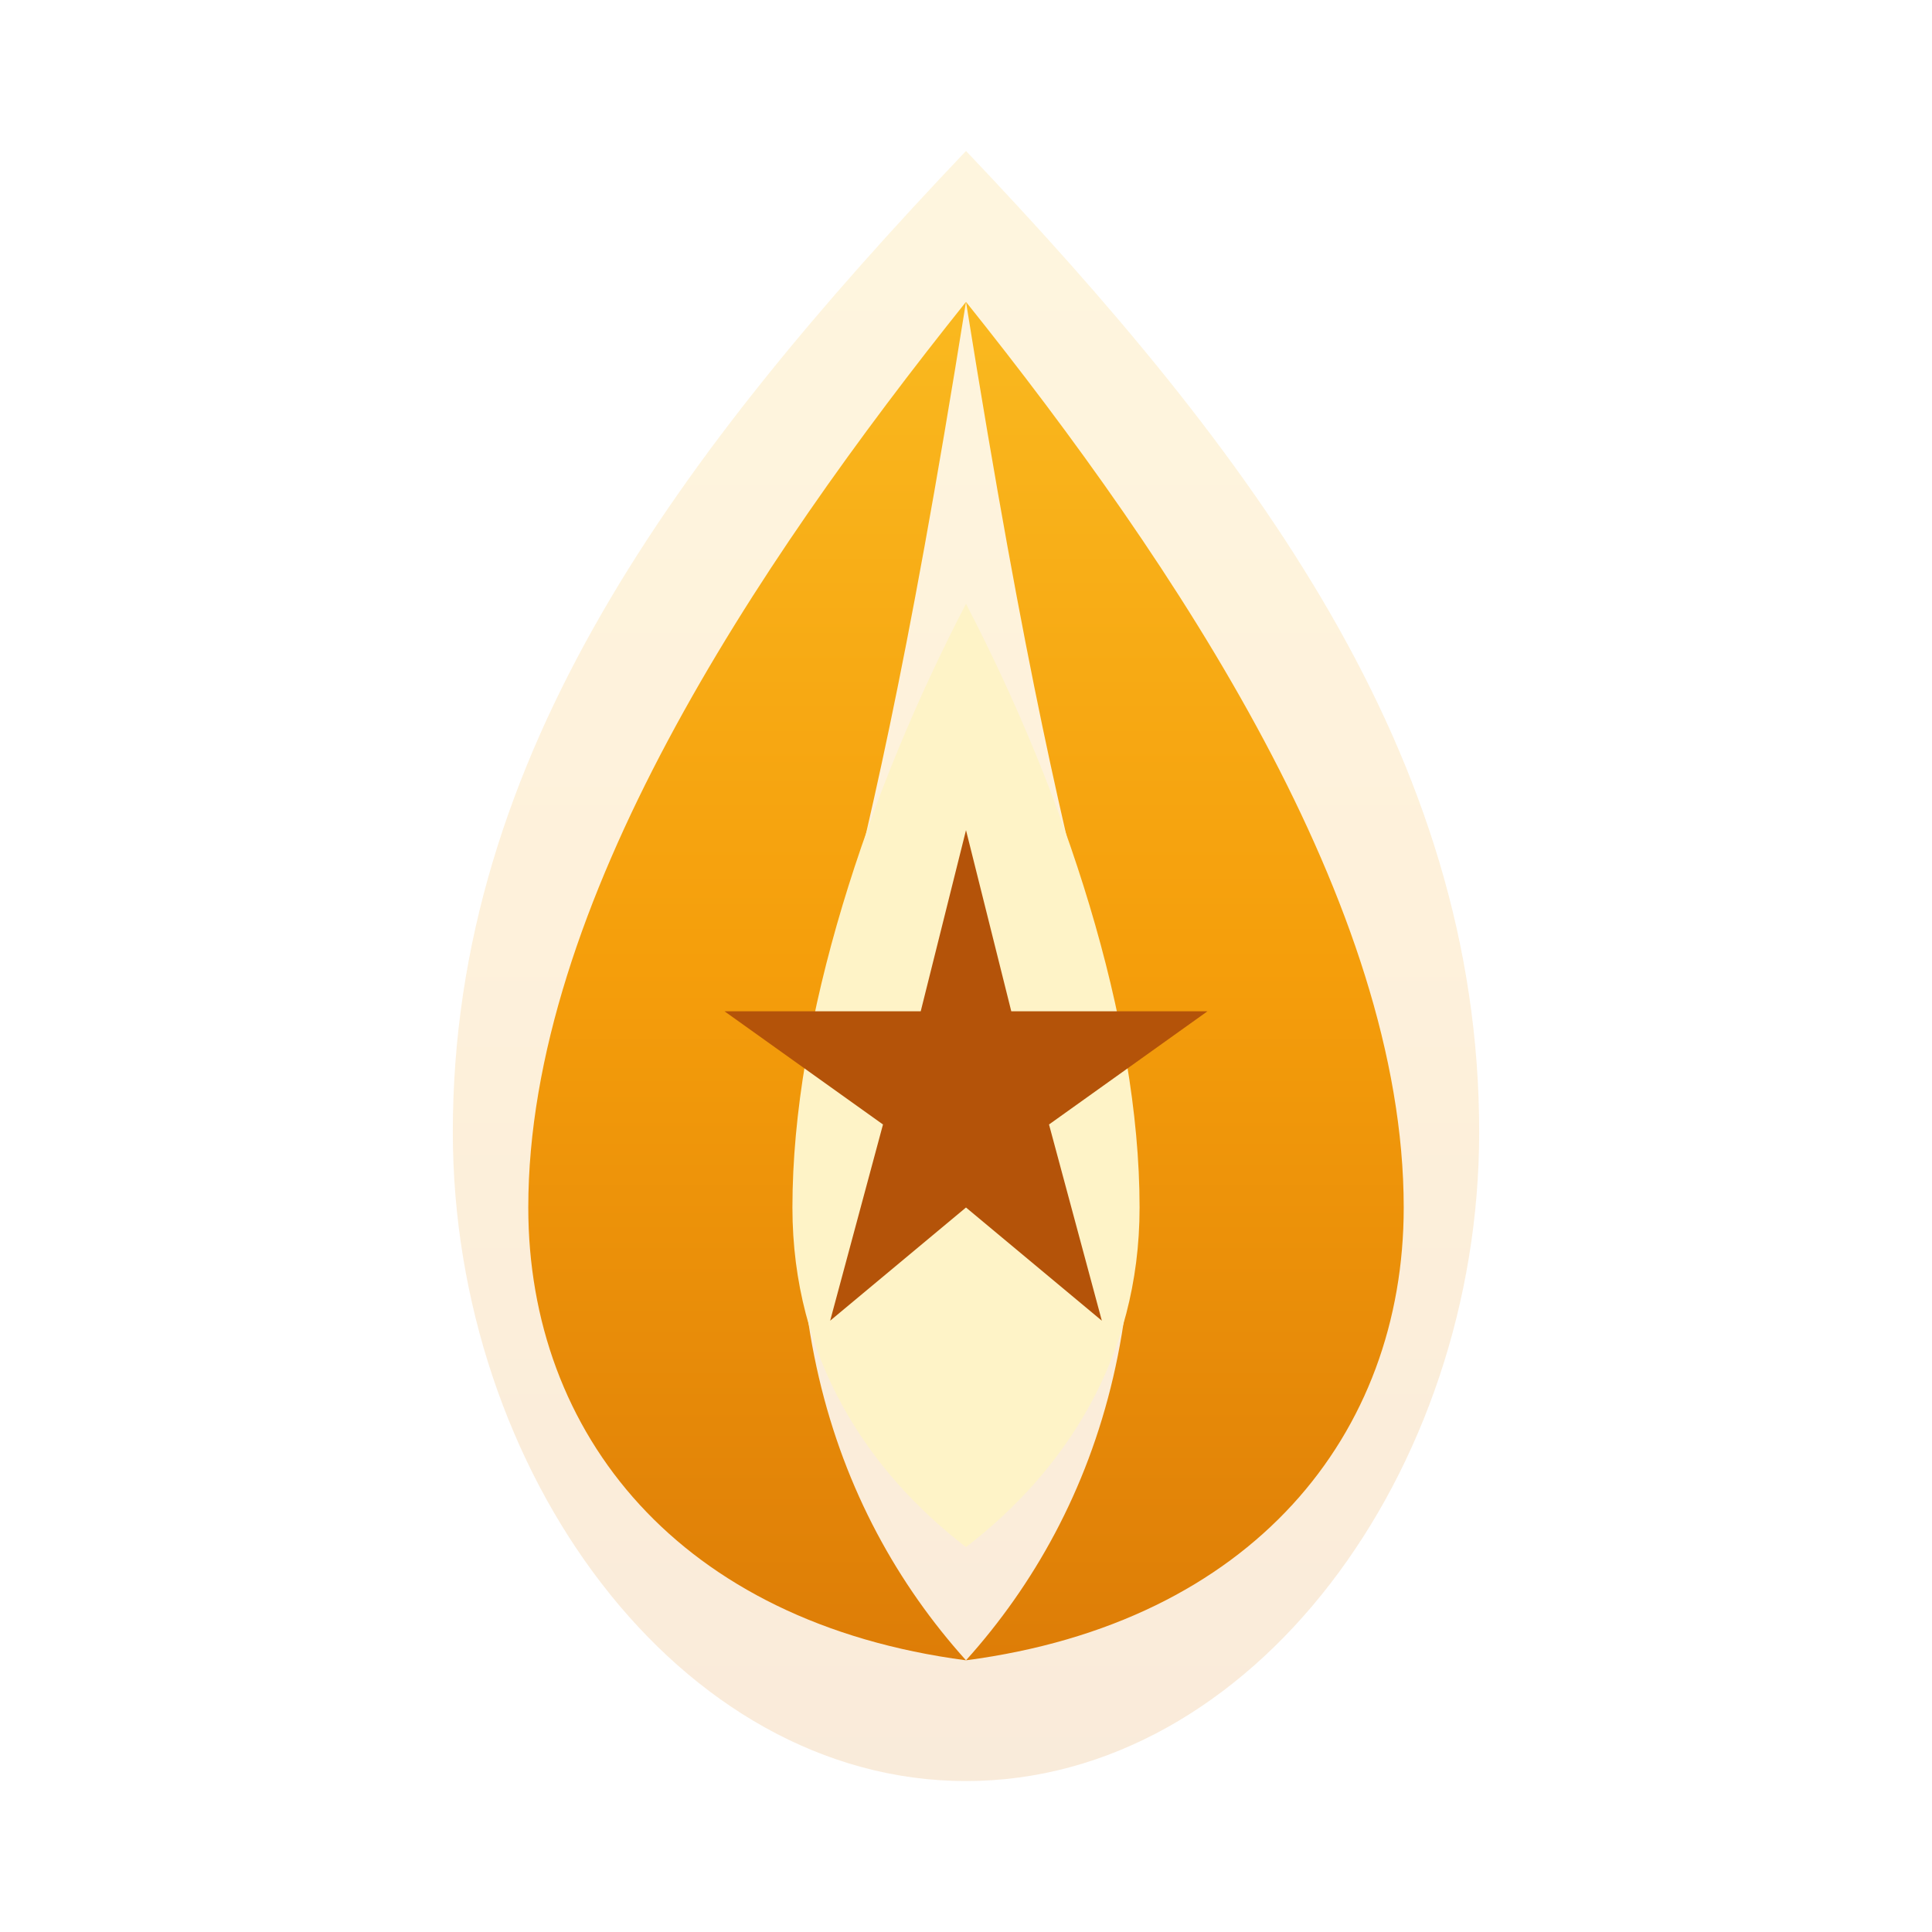
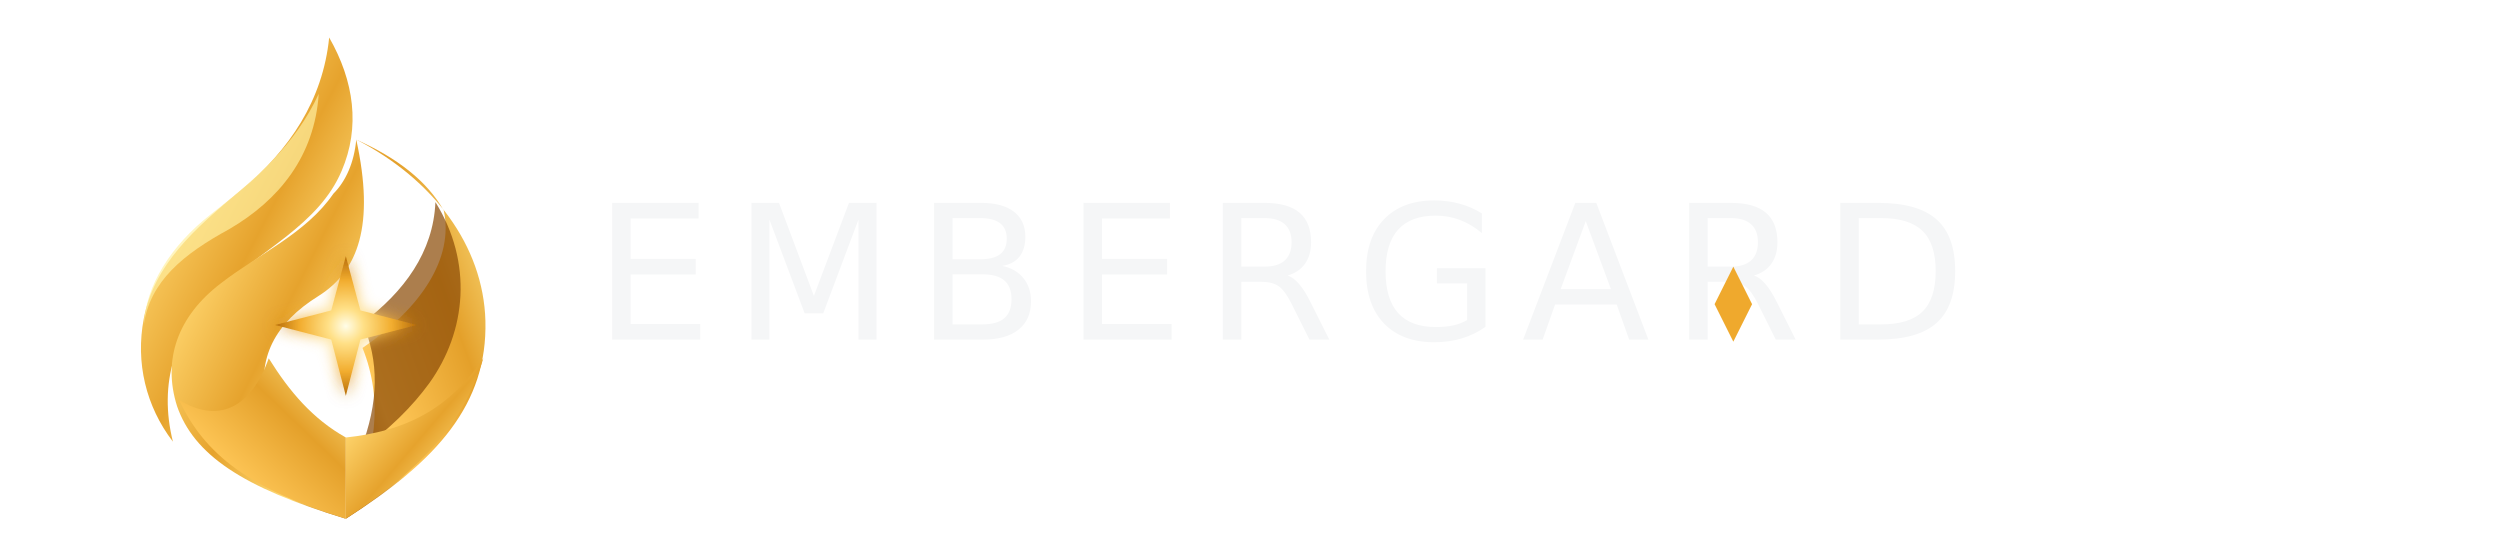
- <svg xmlns="http://www.w3.org/2000/svg" viewBox="0 0 512 512" fill="none">
-   <defs>
-     <linearGradient id="emberGrad" x1="256" y1="40" x2="256" y2="472" gradientUnits="userSpaceOnUse">
-       <stop offset="0%" stop-color="#FBBF24" />
-       <stop offset="50%" stop-color="#F59E0B" />
-       <stop offset="100%" stop-color="#D97706" />
+ <svg xmlns="http://www.w3.org/2000/svg" width="1200" height="260" viewBox="0 0 1200 260" version="1.1" id="svg22">
+   <defs id="defs14">
+     <linearGradient id="g1" x1="0" y1="0" x2="1" y2="1">
+       <stop stop-color="#fff4b0" id="stop1" />
+       <stop offset=".22" stop-color="#ffd66f" id="stop2" />
+       <stop offset=".52" stop-color="#e6a32d" id="stop3" />
+       <stop offset=".78" stop-color="#ffdc78" id="stop4" />
+       <stop offset="1" stop-color="#8c4c08" id="stop5" />
    </linearGradient>
+     <linearGradient id="g2" x1="1" y1="0" x2="0" y2="1">
+       <stop stop-color="#ffe88d" id="stop6" />
+       <stop offset=".35" stop-color="#e4a02a" id="stop7" />
+       <stop offset=".72" stop-color="#ffc859" id="stop8" />
+       <stop offset="1" stop-color="#925009" id="stop9" />
+     </linearGradient>
+     <radialGradient id="gs">
+       <stop stop-color="#fffde8" id="stop10" />
+       <stop offset=".25" stop-color="#ffe087" id="stop11" />
+       <stop offset=".65" stop-color="#f2ad2f" id="stop12" />
+       <stop offset="1" stop-color="#b76d0b" id="stop13" />
+     </radialGradient>
+     <filter id="glow" x="-0.124" y="-0.125" width="1.247" height="1.251">
+       <feGaussianBlur stdDeviation="3.5" result="b" id="feGaussianBlur13" />
+       <feMerge id="feMerge14">
+         <feMergeNode in="b" id="feMergeNode13" />
+         <feMergeNode in="SourceGraphic" id="feMergeNode14" />
+       </feMerge>
+     </filter>
  </defs>
-   <path d="M256 40 C180 120 120 200 120 300 C120 390 180 472 256 472 C332 472 392 390 392 300 C392 200 332 120 256 40 Z" fill="url(#emberGrad)" opacity="0.15" />
-   <path d="M256 80 C200 150 140 240 140 320 C140 380 180 430 256 440 C220 400 200 340 220 260 C230 220 240 180 256 80 Z" fill="url(#emberGrad)" />
-   <path d="M256 80 C312 150 372 240 372 320 C372 380 332 430 256 440 C292 400 312 340 292 260 C282 220 272 180 256 80 Z" fill="url(#emberGrad)" />
-   <path d="M256 160 C230 210 210 270 210 320 C210 360 230 390 256 410 C282 390 302 360 302 320 C302 270 282 210 256 160 Z" fill="#FEF3C7" />
-   <path d="M256 220 L268 268 L320 268 L278 298 L292 350 L256 320 L220 350 L234 298 L192 268 L244 268 Z" fill="#B45309" />
+   <g transform="translate(34 14)" id="g21">
+     <path d="M124 4 C121 34 105 58 82 77 C59 96 40 113 35 139 C31 160 36 181 49 198 C42 170 50 145 70 126 C91 106 119 94 130 68 C139 47 136 25 124 4Z" fill="url(#g1)" id="path14" />
+     <path d="M119 31 C108 55 89 72 67 89 C48 104 36 123 35 142 C38 121 54 108 76 96 C100 82 117 61 119 31Z" fill="#fff0a1" opacity=".68" id="path15" />
+     <path d="M137 53 C174 72 198 104 199 140 C200 180 176 207 132 235 C147 204 150 178 140 153 C168 134 184 110 179 87 C171 73 157 62 137 53Z" fill="url(#g2)" id="path16" />
+     <path d="M175 83 C193 112 190 145 172 170 C164 181 153 192 139 202 C148 179 148 159 140 141 C160 126 174 107 175 83Z" fill="#8c4c08" opacity=".72" id="path17" />
+     <path d="M126 79 C113 98 90 108 72 122 C51 138 44 159 51 181 C59 204 82 220 132 235 C111 215 98 197 94 180 C89 158 98 141 119 128 C138 116 146 94 137 53 C136 64 132 73 126 79Z" fill="url(#g1)" id="path18" />
+     <path d="M52 178 C64 204 86 221 132 235 L132 196 C116 187 105 174 95 158 C86 183 70 189 52 178Z" fill="url(#g2)" id="path19" />
+     <path d="M132 235 C169 211 189 188 198 158 C181 183 160 193 132 196Z" fill="url(#g1)" id="path20" />
+     <path d="M132 109 L139 135 L166 142 L139 149 L132 176 L125 149 L98 142 L125 135Z" fill="url(#gs)" filter="url(#glow)" id="path21" />
+   </g>
+   <path d="m 293.833,97.39 h 41.484 v 7.471 h -32.607 v 19.424 h 31.245 v 7.471 H 302.71 V 155.529 H 336.108 V 163 h -42.275 z m 66.865,0 h 13.228 L 390.669,142.038 407.5,97.39 h 13.228 V 163 h -8.657 v -57.612 l -16.919,45 h -8.921 l -16.919,-45 V 163 h -8.613 z m 96.528,34.277 v 24.038 h 14.238 q 7.163,0 10.591,-2.944 3.472,-2.988 3.472,-9.097 0,-6.152 -3.472,-9.053 -3.428,-2.944 -10.591,-2.944 z m 0,-26.982 v 19.775 h 13.14 q 6.504,0 9.668,-2.417 3.208,-2.461 3.208,-7.471 0,-4.966 -3.208,-7.427 -3.164,-2.461 -9.668,-2.461 z m -8.877,-7.295 h 22.676 q 10.151,0 15.645,4.219 5.493,4.219 5.493,11.997 0,6.021 -2.812,9.58 -2.812,3.56 -8.262,4.438 6.548,1.406 10.151,5.889 3.647,4.438 3.647,11.118 0,8.789 -5.977,13.579 Q 482.935,163 471.904,163 h -23.555 z m 71.743,0 h 41.484 v 7.471 h -32.607 v 19.424 h 31.245 v 7.471 h -31.245 v 23.774 h 33.398 V 163 h -42.275 z m 97.979,34.849 q 2.856,0.967 5.537,4.131 2.725,3.164 5.449,8.701 L 638.066,163 h -9.536 l -8.394,-16.831 q -3.252,-6.592 -6.328,-8.745 -3.032,-2.153 -8.306,-2.153 h -9.668 V 163 h -8.877 V 97.39 h 20.039 q 11.25,0 16.787,4.702 5.537,4.702 5.537,14.194 0,6.196 -2.9,10.283 -2.856,4.087 -8.35,5.669 z m -22.236,-27.554 v 23.291 h 11.162 q 6.416,0 9.668,-2.944 3.296,-2.988 3.296,-8.745 0,-5.757 -3.296,-8.657 -3.252,-2.944 -9.668,-2.944 z m 108.394,48.955 v -17.622 h -14.502 v -7.295 h 23.291 v 28.169 q -5.142,3.647 -11.338,5.537 -6.196,1.846 -13.228,1.846 -15.381,0 -24.082,-8.965 -8.657,-9.009 -8.657,-25.049 0,-16.084 8.657,-25.049 8.701,-9.009 24.082,-9.009 6.416,0 12.173,1.582 5.801,1.582 10.679,4.658 v 9.448 q -4.922,-4.175 -10.459,-6.284 -5.537,-2.109 -11.646,-2.109 -12.041,0 -18.105,6.724 -6.021,6.724 -6.021,20.039 0,13.271 6.021,19.995 6.064,6.724 18.105,6.724 4.702,0 8.394,-0.791 3.691,-0.835 6.636,-2.549 z m 56.934,-47.505 -12.041,32.651 h 24.126 z m -5.01,-8.745 h 10.063 L 791.221,163 h -9.229 l -5.977,-16.831 H 746.44 L 740.464,163 h -9.36 z m 85.762,34.849 q 2.856,0.967 5.537,4.131 2.725,3.164 5.449,8.701 L 861.909,163 h -9.536 l -8.394,-16.831 q -3.252,-6.592 -6.328,-8.745 -3.032,-2.153 -8.306,-2.153 h -9.668 V 163 h -8.877 V 97.39 h 20.039 q 11.25,0 16.787,4.702 5.537,4.702 5.537,14.194 0,6.196 -2.9,10.283 -2.856,4.087 -8.35,5.669 z m -22.236,-27.554 v 23.291 h 11.162 q 6.416,0 9.668,-2.944 3.296,-2.988 3.296,-8.745 0,-5.757 -3.296,-8.657 -3.252,-2.944 -9.668,-2.944 z m 72.534,0 v 51.021 h 10.723 q 13.579,0 19.863,-6.152 6.328,-6.152 6.328,-19.424 0,-13.184 -6.328,-19.292 -6.284,-6.152 -19.863,-6.152 z m -8.877,-7.295 h 18.237 q 19.072,0 27.993,7.954 8.921,7.91 8.921,24.785 0,16.963 -8.965,24.917 Q 920.557,163 901.572,163 h -18.237 z" id="wordmark" style="font-size:90px;font-family:'DejaVu Sans';letter-spacing:10;fill:#f5f6f7" aria-label="EMBERGARD" />
+   <path d="M832 128 L841 146 L832 164 L823 146Z" fill="#efa92d" id="path22" />
</svg>
